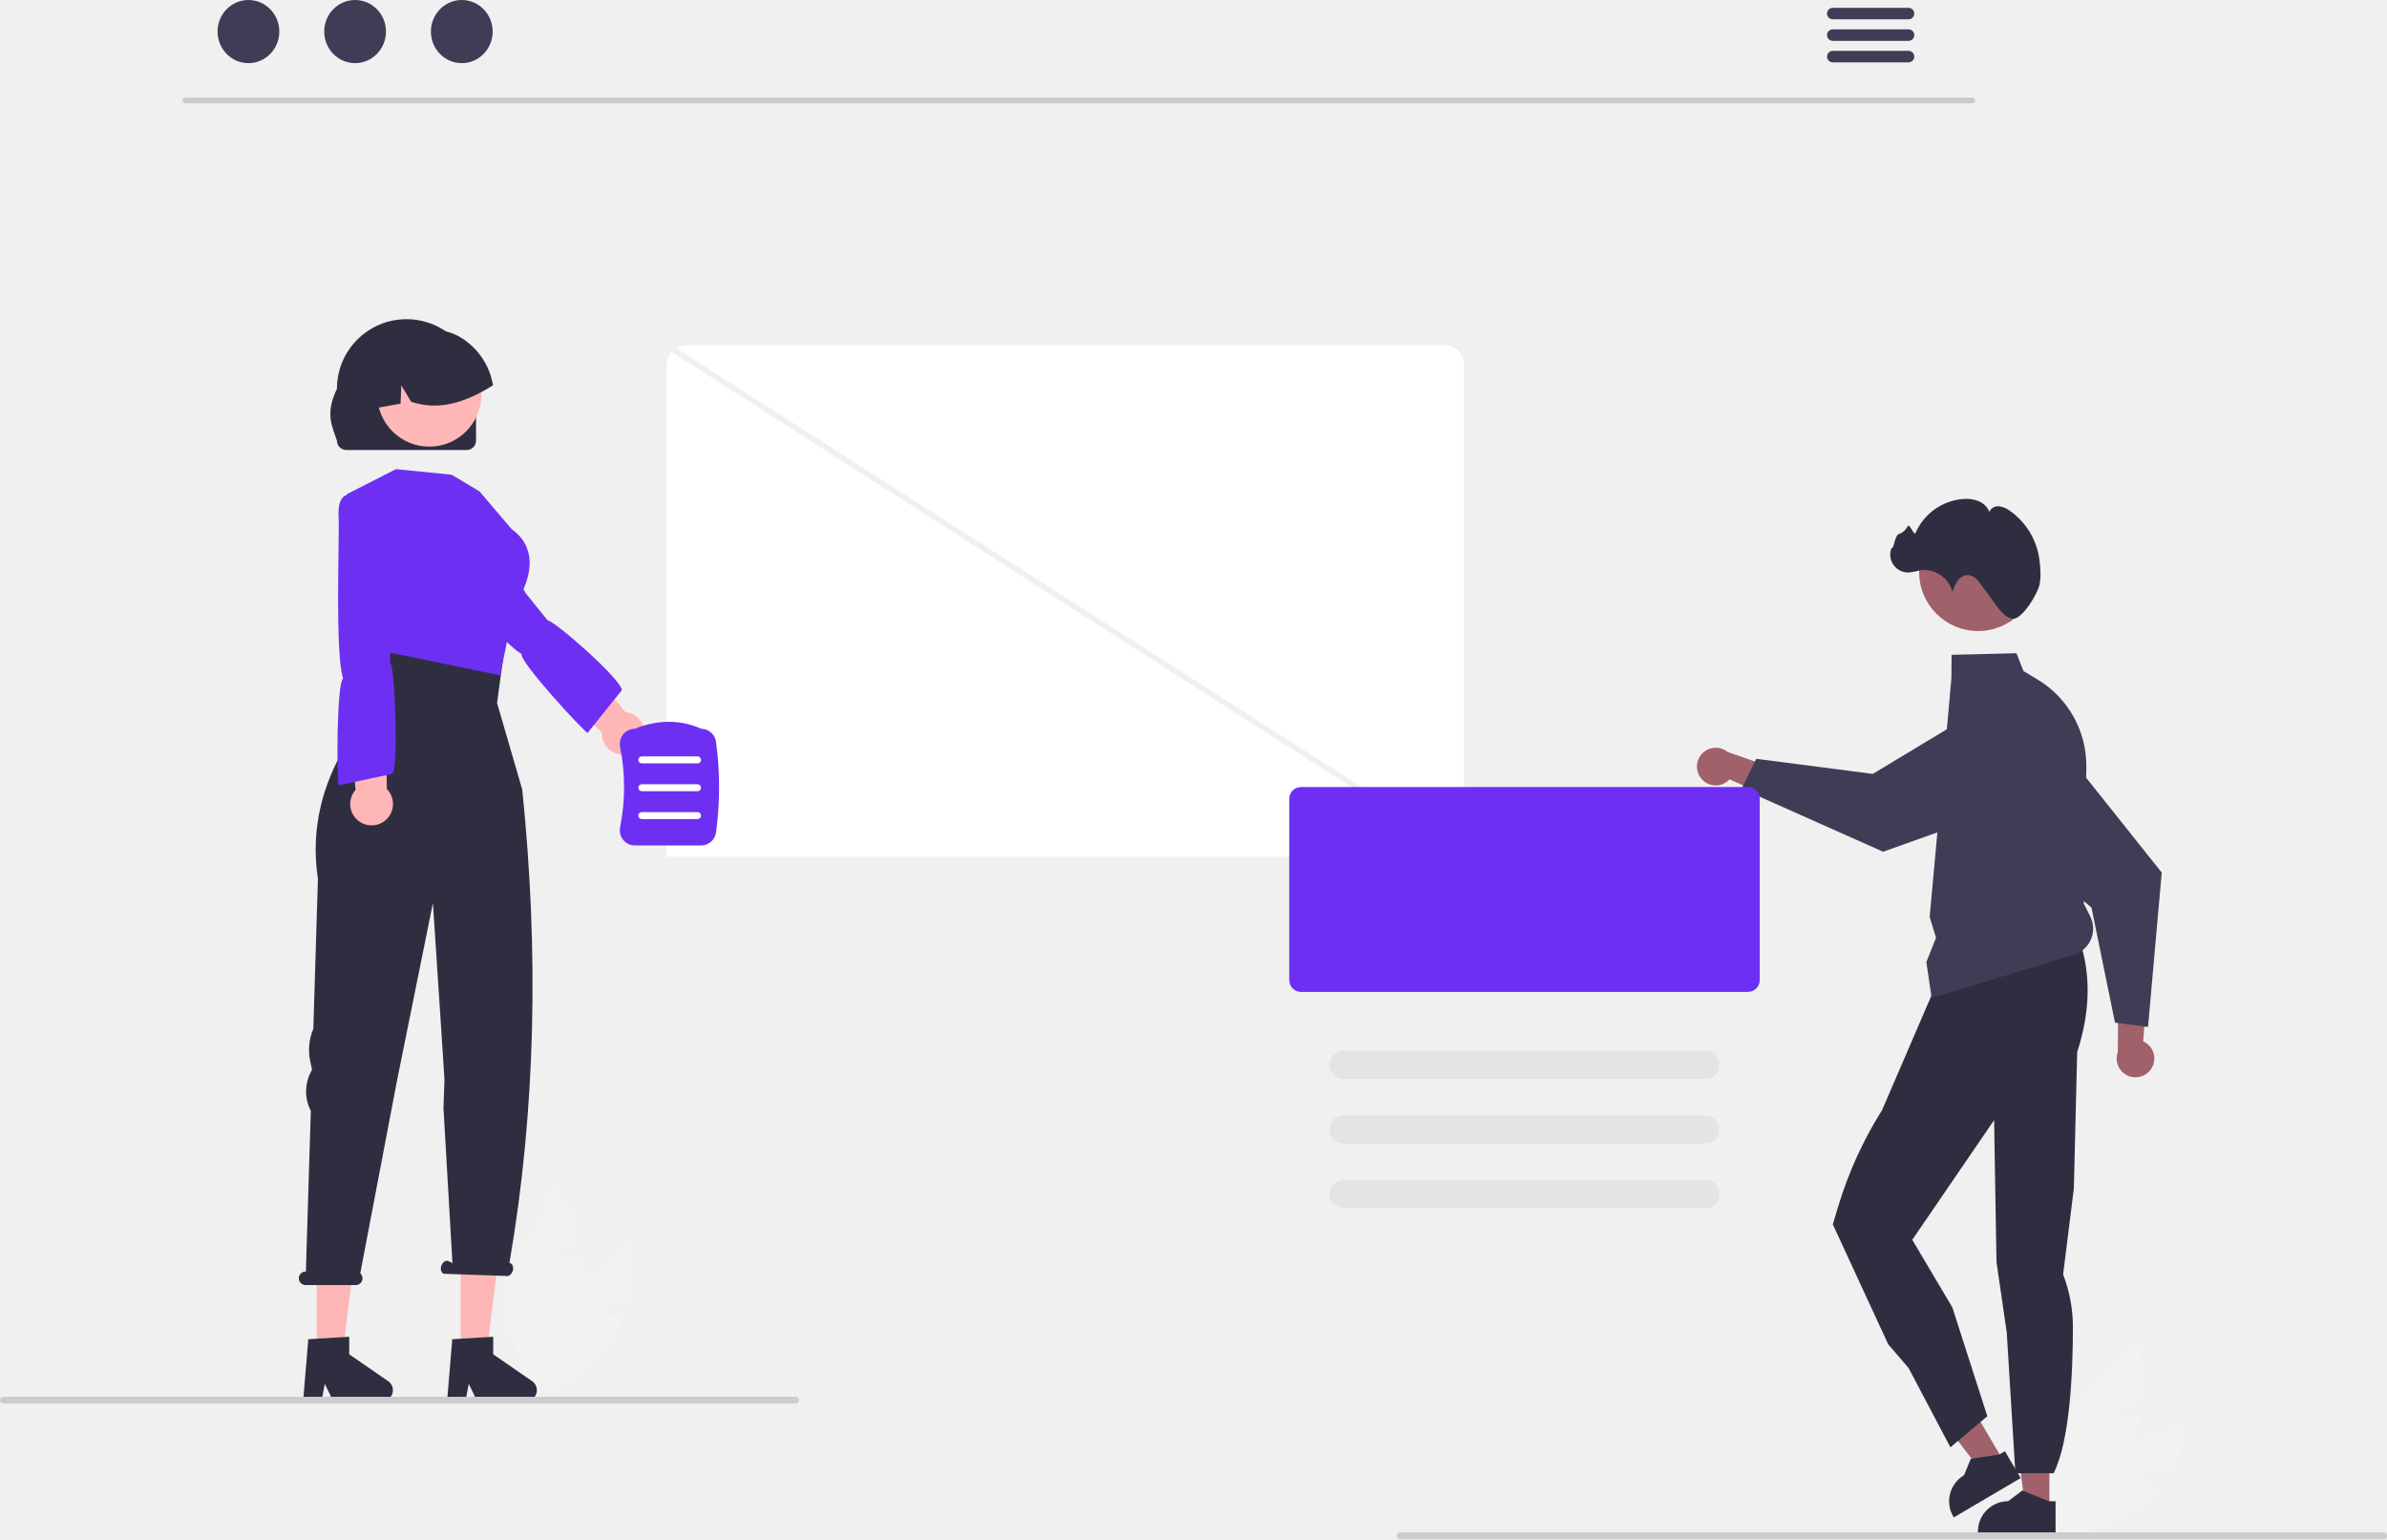
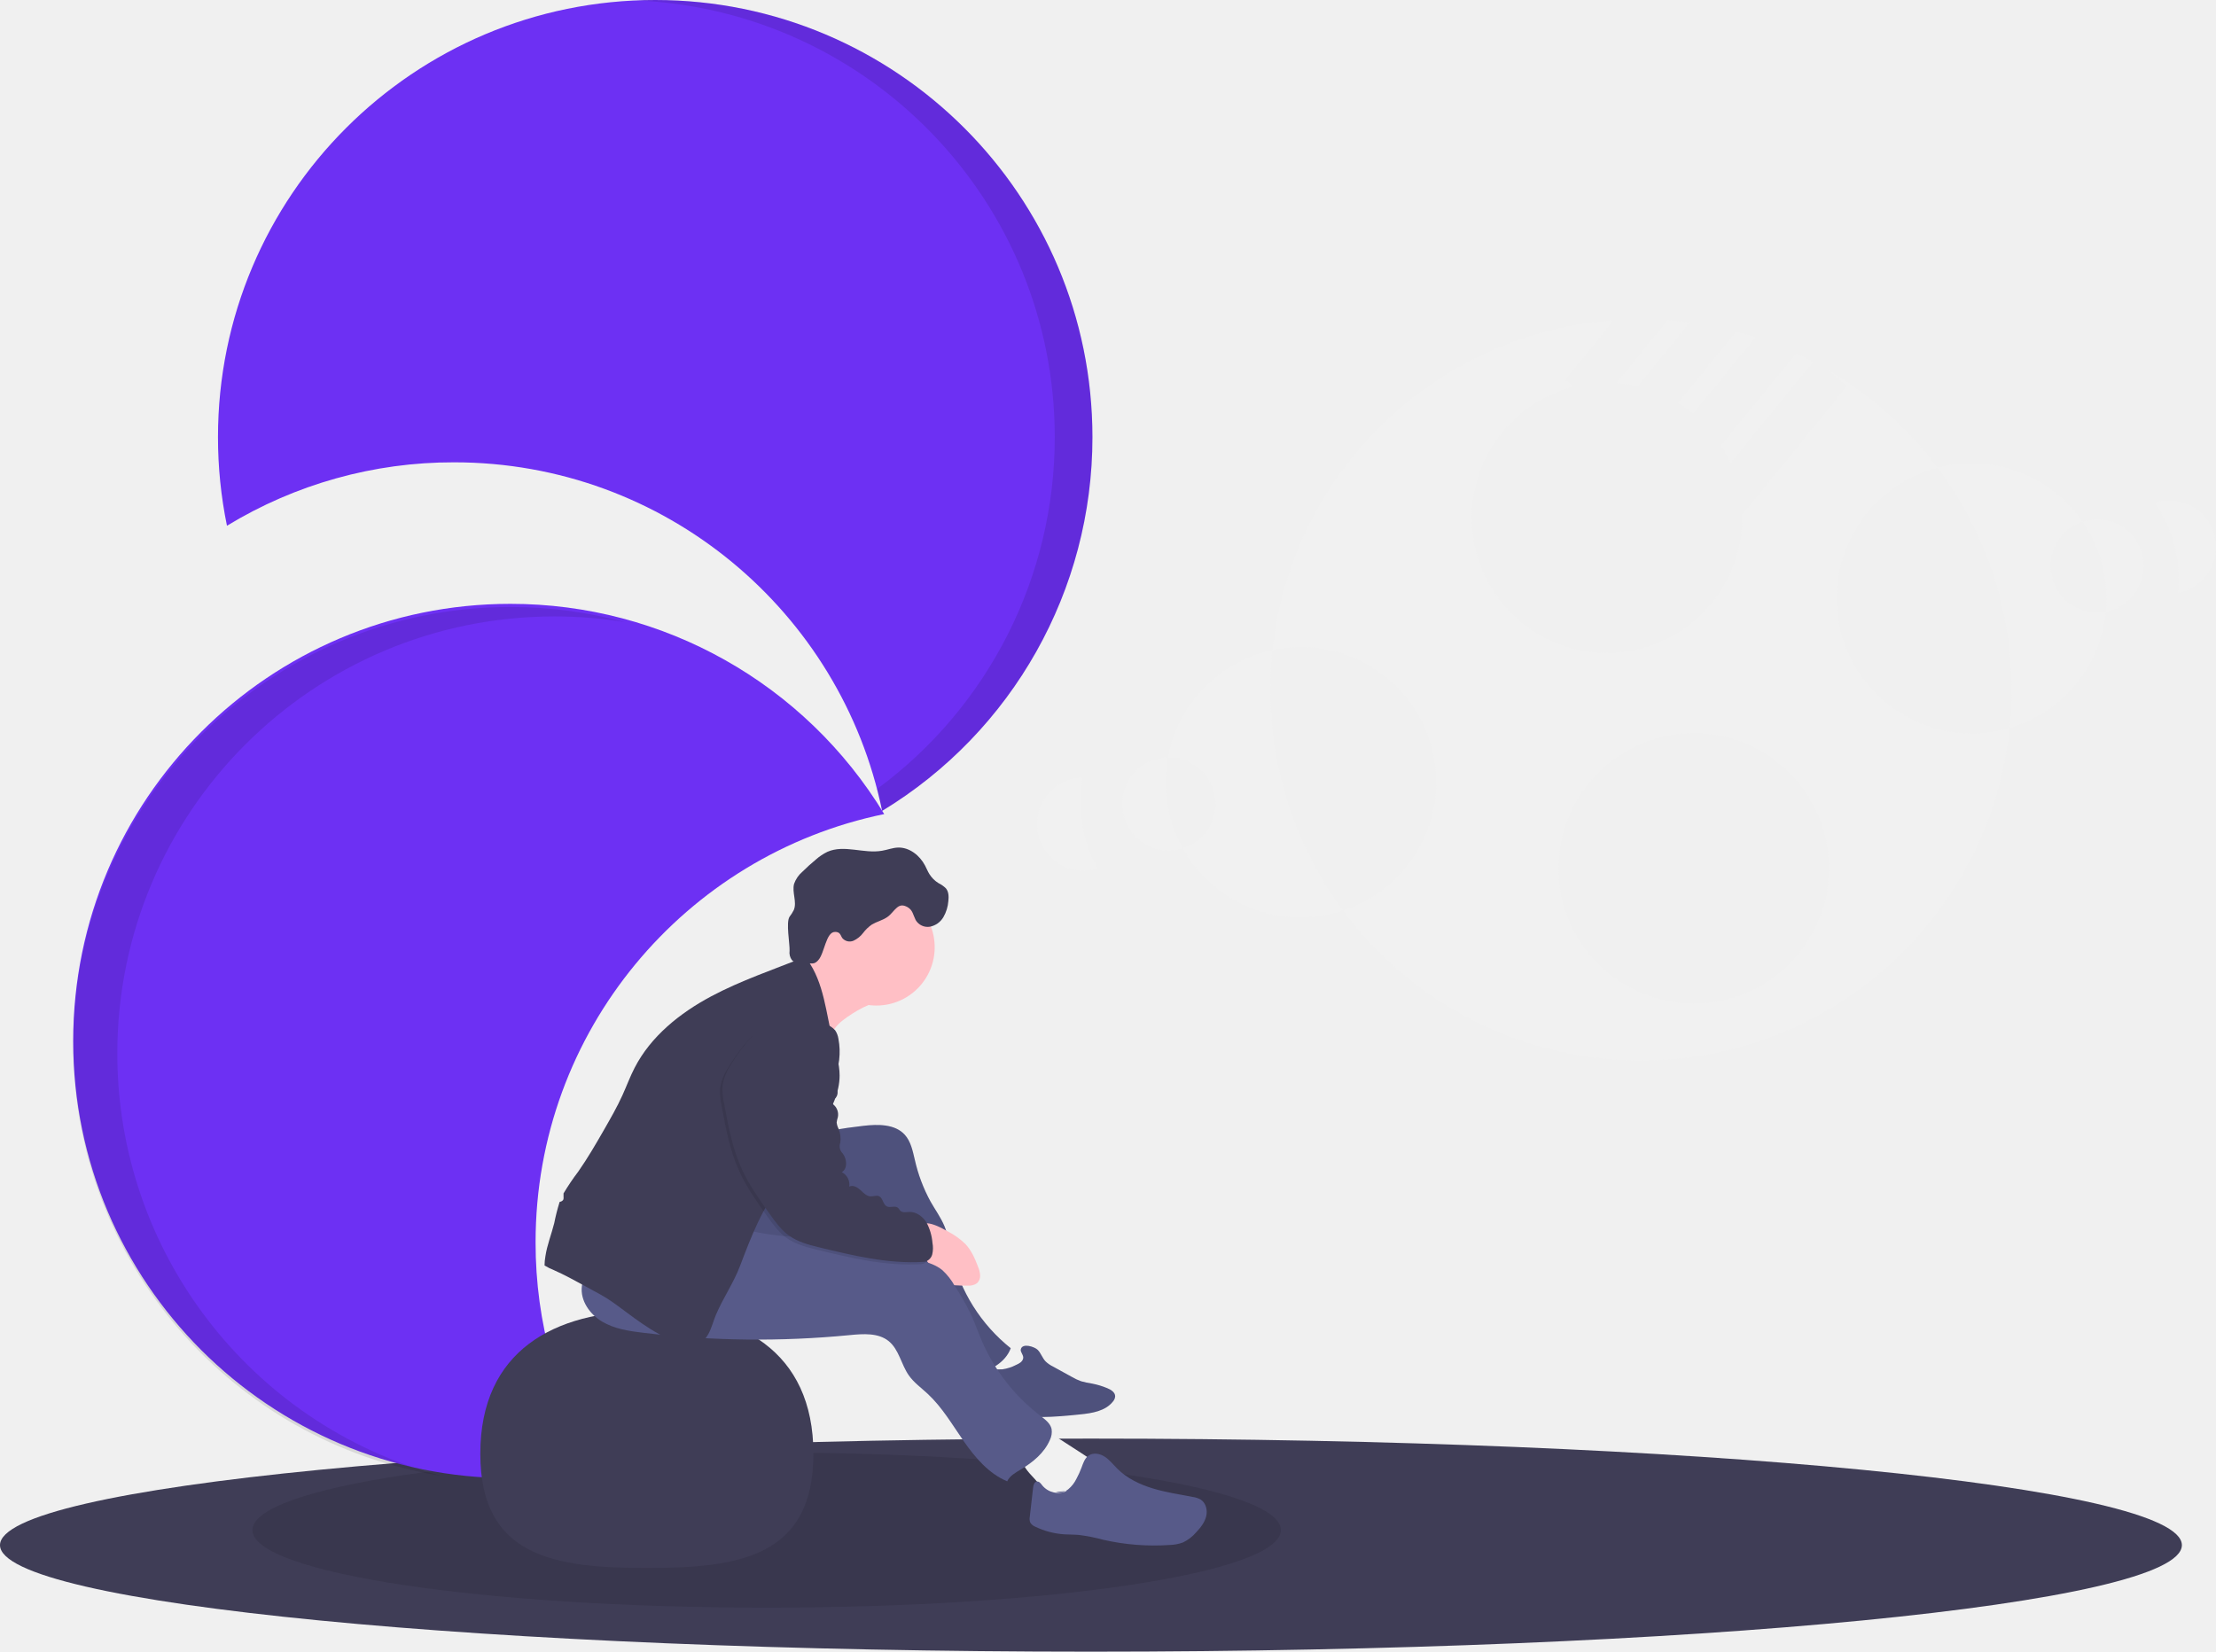
- <svg xmlns="http://www.w3.org/2000/svg" data-name="Layer 1" width="844.521" height="544.595" viewBox="0 0 844.521 544.595">
-   <path d="M931.141,699.039l13.887.366a44.822,44.822,0,0,0,6.757-20.48c-8.899,9.436-24.595,7.065-36.088,13.075a26.961,26.961,0,0,0-13.825,18.84l-5.726,8.018a45.177,45.177,0,0,0,37.191-6.91,43.639,43.639,0,0,0,8-7.473C936.185,702.091,931.141,699.039,931.141,699.039Z" transform="translate(-177.7395 -177.7025)" fill="#f2f2f2" />
-   <path d="M923.491,677.894l12.592-5.866a44.822,44.822,0,0,0-3.086-21.344c-3.757,12.414-18.863,17.292-26.469,27.797a26.961,26.961,0,0,0-3.972,23.029l-1.549,9.73A45.177,45.177,0,0,0,931.213,688.469a43.638,43.638,0,0,0,3.828-10.257C929.368,678.377,923.491,677.894,923.491,677.894Z" transform="translate(-177.7395 -177.7025)" fill="#f2f2f2" />
-   <polygon points="725.084 533.946 716.566 533.946 712.514 501.092 725.085 501.092 725.084 533.946" fill="#a0616a" />
-   <path d="M902.596,708.865l-9.088-3.692-.268-.11-5.019,3.802a10.685,10.685,0,0,0-10.676,10.223c-.014.151-.014.309-.014.467v.351h27.465v-11.041Z" transform="translate(-177.7395 -177.7025)" fill="#2f2e41" />
-   <polygon points="708.863 516.955 701.522 521.275 681.367 495.014 692.202 488.639 708.863 516.955" fill="#a0616a" />
-   <path d="M891.672,698.986l-.997-1.698-3.609-6.132-1.877,1.107-.192.11-9.707,1.43-.289.041-2.392,5.823A10.69,10.69,0,0,0,868.814,714.303l.179.296,23.67-13.928Z" transform="translate(-177.7395 -177.7025)" fill="#2f2e41" />
-   <path d="M913.611,510.797c3.994,12.044,3.571,25.118-.96,39.15l-1.183,48.236L907.67,628.61a52.099,52.099,0,0,1,3.467,18.681c-.016,16.741-1.142,40.525-6.849,51.698H890.782l-3.049-49.755-3.638-25.016-.449-26.807-.391-23.38-14.685,21.474-14.27,20.867,14.184,23.925,12.374,38.498-13.062,11-14.818-28.092-7.181-8.344-19.604-42.438,1.762-5.909a139.784,139.784,0,0,1,15.663-34.532l0,0,19.499-45.257Z" transform="translate(-177.7395 -177.7025)" fill="#2f2e41" />
-   <path d="M688.662,519.797H420.652a8.076,8.076,0,0,1-8.066-8.066V306.863a8.075,8.075,0,0,1,8.066-8.066H688.662a8.075,8.075,0,0,1,8.066,8.066V511.73A8.076,8.076,0,0,1,688.662,519.797Z" transform="translate(-177.7395 -177.7025)" fill="#fff" />
-   <path d="M688.662,520.797H420.653a9.077,9.077,0,0,1-9.066-9.066V306.863a9.077,9.077,0,0,1,9.066-9.066H688.662a9.077,9.077,0,0,1,9.066,9.066V511.73A9.077,9.077,0,0,1,688.662,520.797Zm-268.01-221a7.074,7.074,0,0,0-7.066,7.066V511.73a7.074,7.074,0,0,0,7.066,7.066H688.662a7.074,7.074,0,0,0,7.066-7.066V306.863a7.074,7.074,0,0,0-7.066-7.066Z" transform="translate(-177.7395 -177.7025)" fill="#f0f0f0" />
-   <path d="M413.205,480.797V511.73a7.458,7.458,0,0,0,7.447,7.447H688.663a7.458,7.458,0,0,0,7.447-7.447V480.797Z" transform="translate(-177.7395 -177.7025)" fill="#f0f0f0" />
-   <rect x="554.651" y="224.09" width="2" height="333.56" transform="translate(-250.8754 470.373) rotate(-57.37135)" fill="#f0f0f0" />
-   <path d="M875.601,214.255H243.278a1.016,1.016,0,0,1,0-2.031H875.601a1.016,1.016,0,0,1,0,2.031Z" transform="translate(-177.7395 -177.7025)" fill="#cacaca" />
-   <ellipse cx="87.893" cy="11.169" rx="10.925" ry="11.169" fill="#3f3d56" />
-   <ellipse cx="125.636" cy="11.169" rx="10.925" ry="11.169" fill="#3f3d56" />
-   <ellipse cx="163.378" cy="11.169" rx="10.925" ry="11.169" fill="#3f3d56" />
-   <path d="M852.984,180.471h-26.81a2.03,2.03,0,0,0,0,4.06h26.81a2.03,2.03,0,0,0,0-4.06Z" transform="translate(-177.7395 -177.7025)" fill="#3f3d56" />
-   <path d="M852.984,188.091h-26.81a2.03,2.03,0,0,0,0,4.06h26.81a2.03,2.03,0,0,0,0-4.06Z" transform="translate(-177.7395 -177.7025)" fill="#3f3d56" />
-   <path d="M852.984,195.701h-26.81a2.03,2.03,0,0,0,0,4.06h26.81a2.03,2.03,0,0,0,0-4.06Z" transform="translate(-177.7395 -177.7025)" fill="#3f3d56" />
-   <path d="M779.503,452.989a6.618,6.618,0,0,0,10.136.478l21.566,9.379-2.101-12.039-20.157-7.061a6.653,6.653,0,0,0-9.444,9.243Z" transform="translate(-177.7395 -177.7025)" fill="#a0616a" />
-   <path d="M799.125,446.188l41.197,5.339,42.485-25.593a18.784,18.784,0,0,1,26.807,8.35h0a18.804,18.804,0,0,1-8.433,24.393l-57.089,20.344-.107.038L793.894,456.748Z" transform="translate(-177.7395 -177.7025)" fill="#3f3d56" />
-   <path d="M859.287,518.079l3.424-8.561-2.265-7.36,6.71-73.361h0l.991-11.118.067-8.288,22.946-.56L893.65,415.15l4.924,2.944a35.646,35.646,0,0,1,17.307,31.181l-.889,48.121,2.29,4.58a9.638,9.638,0,0,1-5.68,13.49l-50.444,15.331Z" transform="translate(-177.7395 -177.7025)" fill="#3f3d56" />
-   <circle cx="699.848" cy="202.421" r="20.849" fill="#a0616a" />
-   <path d="M899.297,384.669c.622-2.62.336-6.306-.015-8.944a25.035,25.035,0,0,0-10.596-17.384,7.633,7.633,0,0,0-3.802-1.511,3.282,3.282,0,0,0-3.3,1.996,6.842,6.842,0,0,0-3.86-3.828,12.058,12.058,0,0,0-5.494-.74,20.08,20.08,0,0,0-16.752,11.975c-.557,1.323-2.112-3.564-2.818-2.314a5.557,5.557,0,0,1-3.151,2.769c-1.383.386-1.944,6.082-2.488,4.754a6.332,6.332,0,0,0,6.053,8.829,34.87,34.87,0,0,0,4.143-.793,10.329,10.329,0,0,1,11.309,7.731,13.685,13.685,0,0,1,1.8-4.006,4.632,4.632,0,0,1,3.716-2.042,5.204,5.204,0,0,1,3.576,2.056c.918,1.078,1.607,2.335,2.532,3.407,2.713,3.145,6.383,10.48,10.249,9.945C893.45,396.147,898.448,388.246,899.297,384.669Z" transform="translate(-177.7395 -177.7025)" fill="#2f2e41" />
-   <path d="M938.826,555.894a6.618,6.618,0,0,0-2.837-9.743l1.874-23.442-10.706,5.893-.139,21.357a6.654,6.654,0,0,0,11.807,5.934Z" transform="translate(-177.7395 -177.7025)" fill="#a0616a" />
-   <path d="M926.026,539.541l-8.317-40.701-37.993-31.882a18.784,18.784,0,0,1-.799-28.066h0a18.804,18.804,0,0,1,25.809.062l37.767,47.4.071.089-4.852,54.619Z" transform="translate(-177.7395 -177.7025)" fill="#3f3d56" />
-   <path d="M1021.07,722.298h-347.988a1.191,1.191,0,1,1,0-2.381h347.988a1.191,1.191,0,1,1,0,2.381Z" transform="translate(-177.7395 -177.7025)" fill="#ccc" />
-   <path d="M796.177,528.654H638.038a4.161,4.161,0,0,1-4.157-4.157V460.332a4.161,4.161,0,0,1,4.157-4.157H796.177a4.161,4.161,0,0,1,4.157,4.157v64.166A4.161,4.161,0,0,1,796.177,528.654Z" transform="translate(-177.7395 -177.7025)" fill="#6d30f3" />
-   <path d="M781.12,559.435h-128.024a4.988,4.988,0,1,1,0-9.976h128.024C787.552,549.37,787.616,559.526,781.12,559.435Z" transform="translate(-177.7395 -177.7025)" fill="#e4e4e4" />
-   <path d="M781.12,582.297h-128.024a4.988,4.988,0,0,1,0-9.976h128.024C787.552,572.231,787.616,582.387,781.12,582.297Z" transform="translate(-177.7395 -177.7025)" fill="#e4e4e4" />
-   <path d="M781.12,605.158h-128.024a4.988,4.988,0,1,1,0-9.976h128.024C787.552,595.092,787.616,605.249,781.12,605.158Z" transform="translate(-177.7395 -177.7025)" fill="#e4e4e4" />
-   <path d="M386.638,642.093l13.242-4.2a44.822,44.822,0,0,0-.319-21.564c-5.32,11.829-20.927,14.727-29.82,24.168a26.961,26.961,0,0,0-6.897,22.328l-2.786,9.451a45.177,45.177,0,0,0,32.88-18.703,43.639,43.639,0,0,0,5.113-9.68C392.404,643.327,386.638,642.093,386.638,642.093Z" transform="translate(-177.7395 -177.7025)" fill="#f2f2f2" />
-   <path d="M372.489,624.618l9.979-9.665a44.822,44.822,0,0,0-9.902-19.158c.514,12.96-12.163,22.514-15.912,34.93a26.961,26.961,0,0,0,3.785,23.06l1.721,9.701a45.177,45.177,0,0,0,21.087-31.404,43.639,43.639,0,0,0,.259-10.945C378.199,623.15,372.489,624.618,372.489,624.618Z" transform="translate(-177.7395 -177.7025)" fill="#f2f2f2" />
-   <path d="M399.166,444.669a7.523,7.523,0,0,1-8.515-7.782l-48.096-48.801,13.427-9.347L399.036,429.648a7.564,7.564,0,0,1,.13,15.021Z" transform="translate(-177.7395 -177.7025)" fill="#ffb6b6" />
-   <path d="M327.758,366.978s-3.409,2.043,2.265,8.265c4.542,4.981,24.363,28.928,32.274,33.928-.863,2.491,21.022,26.342,23.323,27.863l12.164-15.18c-.695-4.352-24.629-25.13-26.278-24.601l-7.632-9.486-17.292-29.004-16.387,6.694Z" transform="translate(-177.7395 -177.7025)" fill="#6d30f3" />
-   <polygon points="112.035 480.052 121.102 480.052 125.417 445.078 112.034 445.078 112.035 480.052" fill="#ffb6b6" />
-   <path d="M286.815,651.544l14.486-.865v6.207l13.773,9.512a3.877,3.877,0,0,1-2.203,7.067l-17.246,0-2.973-6.139-1.161,6.139h-6.503Z" transform="translate(-177.7395 -177.7025)" fill="#2f2e41" />
-   <polygon points="162.968 480.052 172.035 480.052 176.35 445.078 162.968 445.078 162.968 480.052" fill="#ffb6b6" />
-   <path d="M337.748,651.544l14.486-.865v6.207l13.773,9.512a3.877,3.877,0,0,1-2.203,7.067l-17.246,0-2.973-6.139-1.161,6.139h-6.503Z" transform="translate(-177.7395 -177.7025)" fill="#2f2e41" />
-   <path d="M285.862,627.594h.099l1.744-56.867a14.87,14.87,0,0,1,.195-14.052l.25-.452-.647-3.001a19.114,19.114,0,0,1,1.092-11.503l1.627-53.046c-5.812-37.667,21.886-62.232,21.886-62.232l-5.062-21.293,50.112-4.929-3.557,26.222,8.908,30.606c5.889,57.374,4.82,113.283-4.525,167.45l.255.129c.917.317,1.311,1.587.879,2.838s-1.525,2.008-2.443,1.692l-21.913-.762c-.917-.317-1.311-1.587-.879-2.838.432-1.251,1.525-2.008,2.443-1.692l1.49.754-3.178-54.875.353-10.023-.726-11.371-3.359-51.147-12.714,62.897-12.986,68.129a2.389,2.389,0,0,1-1.611,4.16h-17.732a2.396,2.396,0,0,1,0-4.793Z" transform="translate(-177.7395 -177.7025)" fill="#2f2e41" />
-   <path d="M347.397,351.582l-9.855-5.913-19.71-1.971-17.421,8.871.175,27.1,11.052,28.107,43.055,8.874,5.023-24.701s12.811-17.207-.985-27.062Z" transform="translate(-177.7395 -177.7025)" fill="#6d30f3" />
-   <path d="M305.212,468.589a7.523,7.523,0,0,1-1.668-11.414l-6.355-68.223,16.311,1.26,1.118,66.665a7.564,7.564,0,0,1-9.406,11.713Z" transform="translate(-177.7395 -177.7025)" fill="#ffb6b6" />
-   <path d="M301.016,352.841s-3.932-.575-3.477,7.832c.365,6.731-1.368,48.219,1.593,57.097-2.245,1.383-2.364,35.15-1.545,37.784l19.025-4.055c2.216-3.809.757-38.721-.854-39.355l.095-12.175,4.205-40.131-16.191-6.633Z" transform="translate(-177.7395 -177.7025)" fill="#6d30f3" />
-   <path d="M398.248,474.901a5.411,5.411,0,0,1-1.117-4.511,72.012,72.012,0,0,0,0-28.373,5.411,5.411,0,0,1,1.117-4.511,5.289,5.289,0,0,1,4.025-1.941c8.288-3.303,16.225-3.303,23.595 0a5.352,5.352,0,0,1,5.205,4.599,119.103,119.103,0,0,1,0,32.077,5.351,5.351,0,0,1-5.294,4.6H402.353A5.288,5.288,0,0,1,398.248,474.901Z" transform="translate(-177.7395 -177.7025)" fill="#6d30f3" />
-   <path d="M404.807,447.795h19.716a1.232,1.232,0,0,0,0-2.465h-19.716a1.232,1.232,0,0,0,0,2.465Z" transform="translate(-177.7395 -177.7025)" fill="#fff" />
-   <path d="M404.807,457.653h19.716a1.232,1.232,0,0,0,0-2.465h-19.716a1.232,1.232,0,0,0,0,2.465Z" transform="translate(-177.7395 -177.7025)" fill="#fff" />
-   <path d="M404.807,467.511h19.716a1.232,1.232,0,0,0,0-2.465h-19.716a1.232,1.232,0,0,0,0,2.465Z" transform="translate(-177.7395 -177.7025)" fill="#fff" />
-   <path d="M460.41,673.108a1.186,1.186,0,0,1-1.19,1.19h-280.29a1.19,1.19,0,1,1,0-2.38h280.29A1.187,1.187,0,0,1,460.41,673.108Z" transform="translate(-177.7395 -177.7025)" fill="#ccc" />
-   <path id="a0ad7a78-ce9c-4e5a-964d-79d0781968c2-2342" data-name="a1ca5f83-7fa1-45b1-9d3b-bf096f25c0e5" d="M346.16,333.624V315.262a24.604,24.604,0,1,0-49.208-.032v.032c-4.336,9.036-1.624,13.333,0,18.361a3.309,3.309,0,0,0,3.304,3.304h42.599A3.309,3.309,0,0,0,346.16,333.624Z" transform="translate(-177.7395 -177.7025)" fill="#2f2e41" />
-   <circle cx="151.883" cy="139.615" r="18.417" fill="#ffb7b7" />
-   <path d="M310.349,322.145c.167-.026.334-.062.501-.088,2.873-.509,5.745-1.01,8.609-1.529l.264-6.492,3.47,5.816c7.915,2.627,15.321,1.142,22.288-2.135a62.923,62.923,0,0,0,6.677-3.681,24.407,24.407,0,0,0-11.992-17.272c-.264-.149-.518-.281-.782-.413a.009.009,0,0,1-.009-.009c-.448-.211-.905-.413-1.362-.597a20.287,20.287,0,0,0-21.295,4.129C311.095,305.243,308.565,314.107,310.349,322.145Z" transform="translate(-177.7395 -177.7025)" fill="#2f2e41" />
+ <svg xmlns="http://www.w3.org/2000/svg" data-name="Layer 1" width="956.73" height="713.19" viewBox="0 0 956.73 713.19">
+   <ellipse cx="471" cy="667.19" rx="471" ry="46" fill="#3f3d56" />
+   <ellipse cx="331" cy="660.69" rx="222" ry="33.5" opacity="0.1" />
+   <path d="M342,354.14c-104.26,0-188.77,84.52-188.77,188.77S237.78,731.68,342,731.68a189.68,189.68,0,0,0,38.24-3.88,188,188,0,0,1-27.38-98c0-91.14,64.6-167.2,150.52-184.88A188.66,188.66,0,0,0,342,354.14Z" transform="translate(-121.63 -93.4)" fill="#6d30f3" />
+   <path d="M172.28,548.34c0-104.25,84.52-188.76,188.77-188.76a190.4,190.4,0,0,1,30.3,2.43A189.11,189.11,0,0,0,342,355.5c-104.26,0-188.77,84.52-188.77,188.77,0,94,68.69,171.91,158.61,186.35A188.83,188.83,0,0,1,172.28,548.34Z" transform="translate(-121.63 -93.4)" opacity="0.1" />
+   <path d="M502.48,443.55a188.66,188.66,0,0,0,90.79-161.38c0-104.25-84.51-188.77-188.77-188.77S215.74,177.92,215.74,282.17a189.77,189.77,0,0,0,3.88,38.25,187.85,187.85,0,0,1,98-27.39C408.74,293,484.8,357.64,502.48,443.55Z" transform="translate(-121.63 -93.4)" fill="#6d30f3" />
+   <path d="M577,282.17a188.49,188.49,0,0,1-76.71,151.91c.81,3.13,1.56,6.28,2.22,9.47a188.66,188.66,0,0,0,90.79-161.38c0-104.25-84.51-188.77-188.77-188.77-2.73,0-5.44.07-8.14.19C496.83,97.86,577,180.65,577,282.17Z" transform="translate(-121.63 -93.4)" opacity="0.1" />
+   <path d="M494.24,528.44a56.34,56.34,0,0,0-8.78,5.56,18.88,18.88,0,0,0-6.11,8.27c-1.71-3.55-2.64-7.41-3.78-11.18A186,186,0,0,0,467.85,511,26.77,26.77,0,0,0,480,501.67c6,5.95,12.11,12.15,15.08,20,.51,1.36,2,2.81,2.35,4C497.9,527.44,495.54,527.72,494.24,528.44Z" transform="translate(-121.63 -93.4)" fill="#ffbfc5" />
+   <path d="M329,721.12c0,44.62,32.19,49.35,71.91,49.35s71.9-4.73,71.9-49.35-32.19-61.57-71.9-61.57S329,676.51,329,721.12Z" transform="translate(-121.63 -93.4)" fill="#3f3d56" />
+   <path d="M550.43,673.37a55.07,55.07,0,0,1,17.94,9.6,1.85,1.85,0,0,1,.81,1.1c.14,1-1.24,1.45-2.24,1.74-3,.85-4.83,3.62-7,5.78s-5.65,3.87-8.18,2.14a8,8,0,0,1-1.72-1.81L539.36,678a64.67,64.67,0,0,1,11.37-5" transform="translate(-121.63 -93.4)" fill="#f1f1f1" />
+   <path d="M569.64,676.27c1.42,1.44,2,3.52,3.42,5a12.23,12.23,0,0,0,3.16,2.19l8.18,4.5a22.62,22.62,0,0,0,4,1.87,35.5,35.5,0,0,0,4.69,1,33.78,33.78,0,0,1,6.62,2c1.6.66,3.39,1.79,3.38,3.52a3.82,3.82,0,0,1-1,2.28c-3.22,4.06-8.93,5-14.09,5.51-11.16,1.18-22.58,2.06-33.49-.57a14.29,14.29,0,0,1-5.89-2.55c-3.29-2.73-4-7.7-2.72-11.79a6.38,6.38,0,0,1,2.6-3.87c1.73-1,3.88-.53,5.87-.68a18.52,18.52,0,0,0,6-1.93c1.25-.56,2.68-1.29,3-2.77s-1.37-2.76-1-4C563.07,673.19,568.34,674.94,569.64,676.27Z" transform="translate(-121.63 -93.4)" fill="#575a89" />
+   <path d="M569.64,676.27c1.42,1.44,2,3.52,3.42,5a12.23,12.23,0,0,0,3.16,2.19l8.18,4.5a22.62,22.62,0,0,0,4,1.87,35.5,35.5,0,0,0,4.69,1,33.78,33.78,0,0,1,6.62,2c1.6.66,3.39,1.79,3.38,3.52a3.82,3.82,0,0,1-1,2.28c-3.22,4.06-8.93,5-14.09,5.51-11.16,1.18-22.58,2.06-33.49-.57a14.29,14.29,0,0,1-5.89-2.55c-3.29-2.73-4-7.7-2.72-11.79a6.38,6.38,0,0,1,2.6-3.87c1.73-1,3.88-.53,5.87-.68a18.52,18.52,0,0,0,6-1.93c1.25-.56,2.68-1.29,3-2.77s-1.37-2.76-1-4C563.07,673.19,568.34,674.94,569.64,676.27Z" transform="translate(-121.63 -93.4)" opacity="0.1" />
+   <path d="M588.61,720.93l3.44,2.27a6.15,6.15,0,0,1,2.49,2.46c.75,1.75-.26,3.73-1.38,5.27a30.28,30.28,0,0,1-13.24,10.26,19.73,19.73,0,0,1-5.75,1.43,2.4,2.4,0,0,1-1.33-.16c-1.05-.56-.9-2.05-.91-3.24,0-3.43-2.63-6.22-5-8.75s-4.71-5.63-4.17-9a11.2,11.2,0,0,1,3-5.28,21.59,21.59,0,0,1,4.5-4.25c2.43-1.59,3.28-.73,5.56.72Q582.25,716.75,588.61,720.93Z" transform="translate(-121.63 -93.4)" fill="#f1f1f1" />
+   <path d="M577.45,737.67a6.13,6.13,0,0,0,5.41-1.22,13.55,13.55,0,0,0,3.51-4.52,36.74,36.74,0,0,0,2.18-4.78c.72-1.93,1.38-4.06,3.08-5.23,2-1.42,4.94-.86,7,.51s3.62,3.4,5.39,5.16c4.17,4.16,9.66,6.79,15.3,8.51s11.49,2.58,17.28,3.69a9.8,9.8,0,0,1,3.32,1.07c2.34,1.43,3.13,4.62,2.47,7.28S640,753,638.11,755a17.24,17.24,0,0,1-5.73,4.43,18.29,18.29,0,0,1-5.79,1.1,98.89,98.89,0,0,1-28.6-2.24,76.51,76.51,0,0,0-10.48-2.09c-2.15-.19-4.33-.13-6.48-.28a34.12,34.12,0,0,1-12.38-3.26,4.37,4.37,0,0,1-2.25-1.88,4.62,4.62,0,0,1-.17-2.48l1.43-12.54c.13-1.09.49-2.45,1.58-2.62s1.78.9,2.43,1.72a8.87,8.87,0,0,0,10.61,2.32" transform="translate(-121.63 -93.4)" fill="#575a89" />
+   <path d="M494.41,579.53c6.29-.71,13.59-.83,17.85,3.86,2.61,2.88,3.4,6.91,4.3,10.68a69.35,69.35,0,0,0,6.82,18.16c2,3.54,4.43,6.85,6,10.61s2.16,8,3.08,12.09A72.94,72.94,0,0,0,558,675.57c-2.27,6.17-8.84,9.7-15.23,11.28A8.39,8.39,0,0,1,538,687a8.52,8.52,0,0,1-3.09-2.28,106,106,0,0,1-8.33-10.21c-9.21-12.3-18.55-24.85-23.57-39.36-1.76-5.1-3.52-11-8.47-13.17-2.82-1.22-6.05-.84-9.08-.32a123.09,123.09,0,0,0-19.92,5.11c-6.92,2.41-14.84,5.37-21.17,1.69-3.79-2.21-6-6.44-6.87-10.74s-.43-8.74,0-13.1a13.49,13.49,0,0,1,1.38-5.66,12.27,12.27,0,0,1,3.31-3.35,68.15,68.15,0,0,1,18.64-10c6.39-2.26,13.27-3,19.94-4.13Q487.56,580.3,494.41,579.53Z" transform="translate(-121.63 -93.4)" fill="#575a89" />
+   <path d="M494.41,579.53c6.29-.71,13.59-.83,17.85,3.86,2.61,2.88,3.4,6.91,4.3,10.68a69.35,69.35,0,0,0,6.82,18.16c2,3.54,4.43,6.85,6,10.61s2.16,8,3.08,12.09A72.94,72.94,0,0,0,558,675.57c-2.27,6.17-8.84,9.7-15.23,11.28A8.39,8.39,0,0,1,538,687a8.52,8.52,0,0,1-3.09-2.28,106,106,0,0,1-8.33-10.21c-9.21-12.3-18.55-24.85-23.57-39.36-1.76-5.1-3.52-11-8.47-13.17-2.82-1.22-6.05-.84-9.08-.32a123.09,123.09,0,0,0-19.92,5.11c-6.92,2.41-14.84,5.37-21.17,1.69-3.79-2.21-6-6.44-6.87-10.74s-.43-8.74,0-13.1a13.49,13.49,0,0,1,1.38-5.66,12.27,12.27,0,0,1,3.31-3.35,68.15,68.15,0,0,1,18.64-10c6.39-2.26,13.27-3,19.94-4.13Q487.56,580.3,494.41,579.53Z" transform="translate(-121.63 -93.4)" opacity="0.1" />
+   <path d="M530.43,624.91a32.48,32.48,0,0,1,8,5.65c2.55,2.72,4.1,6.23,5.42,9.73a11.81,11.81,0,0,1,.94,3.76,4.27,4.27,0,0,1-1.39,3.48,6.23,6.23,0,0,1-3.93,1c-1.82,0-3.65,0-5.47-.14a9.14,9.14,0,0,1-3.24-.62,9,9,0,0,1-2.52-1.91,35.43,35.43,0,0,1-7.75-10.46c-1.32-2.91-3.5-9.63-1.42-12.66S528.17,623.62,530.43,624.91Z" transform="translate(-121.63 -93.4)" fill="#ffbfc5" />
+   <path d="M442.2,623.87c9.31,3,19.22,3.32,28.95,4.23a241.78,241.78,0,0,1,48.25,9.54c3.22,1,6.51,2.08,9.1,4.23a27.06,27.06,0,0,1,5.28,6.72,113.49,113.49,0,0,1,6.93,12.12c1.77,3.78,3.12,7.74,4.76,11.57a81.31,81.31,0,0,0,25.37,32.49c2,1.55,4.29,3.23,4.81,5.72a7.94,7.94,0,0,1-.75,4.7c-2.4,5.59-7.38,9.66-12.61,12.77-2.24,1.34-4.72,2.69-5.82,5.07-7.94-3.28-13.85-10.28-18.76-17.32s-9.28-14.63-15.58-20.47c-2.77-2.58-5.92-4.82-8.11-7.92-3.33-4.72-4.23-11.18-8.71-14.82s-11-3.17-16.79-2.6a412,412,0,0,1-89.15-1c-6.15-.73-12.47-1.67-17.8-4.84s-9.48-9.09-8.73-15.24c.71-5.76,5.5-10.32,10.85-12.57s11.25-2.66,17-3.31C415,631.36,428.66,628.76,442.2,623.87Z" transform="translate(-121.63 -93.4)" fill="#575a89" />
+   <path d="M357.11,635.82c.73-4.88,2.62-9.5,3.81-14.29a86.42,86.42,0,0,1,2.26-8.93c0-.09.07-.17.1-.25a2.06,2.06,0,0,0,1.52-.87,2.52,2.52,0,0,0,.13-1.34,9.72,9.72,0,0,1,0-1.43,102.25,102.25,0,0,1,6.38-9.45c4-5.71,7.52-11.78,11-17.84,2.86-5,5.72-9.94,8.08-15.16,1.78-3.91,3.27-8,5.23-11.78,7-13.6,19.52-23.63,33-30.83,12.94-6.91,26.93-11.56,40.53-17.06a9.22,9.22,0,0,1,.95,1.12c7.35,10.05,8.14,23.25,11.17,35.33,1.22,4.88,2.85,9.74,2.85,14.76,0,7.42-3.55,14.32-7.08,20.85-3.31,6.15-6.72,12.3-11.11,17.73-2.08,2.58-4.37,5-6.46,7.55-8.58,10.51-13.53,23.44-18.35,36.13-2.78,7.35-7.34,13.86-10.4,21.1-1.18,2.78-1.86,5.77-3.34,8.41s-4.05,4.94-7.07,5a10.6,10.6,0,0,1-2.61-.41c-10.93-2.81-20.08-10-29.16-16.74-1.63-1.2-3.26-2.38-5-3.46s-3.5-2.07-5.28-3l-4.06-2.23c-4.42-2.42-8.86-4.85-13.47-6.9a24.51,24.51,0,0,1-4-2A23.87,23.87,0,0,1,357.11,635.82Z" transform="translate(-121.63 -93.4)" fill="#3f3d56" />
+   <circle cx="378.36" cy="409.02" r="25.18" fill="#ffbfc5" />
+   <path d="M516.94,490.64a6,6,0,0,0,6.2,2.91,8.69,8.69,0,0,0,5.79-4.13,16.33,16.33,0,0,0,2.14-6.94c.21-1.91.18-4-1.05-5.49a12.06,12.06,0,0,0-3.19-2.24,12.14,12.14,0,0,1-4-4c-.7-1.17-1.21-2.44-1.84-3.64-2.29-4.35-6.75-7.89-11.66-7.73-2.36.08-4.61,1-6.94,1.38-7.81,1.37-16.29-2.76-23.54.46a22,22,0,0,0-4.92,3.28q-3.06,2.53-5.88,5.32a12.14,12.14,0,0,0-3.58,5.21c-1,3.7,1.35,7.83-.14,11.35a16.72,16.72,0,0,1-1.81,2.85c-1.64,2.41.14,11.82,0,14.73a5.45,5.45,0,0,0,1,4c1.19,1.33,3.18,1.44,5,1.46l3.27,0a4.15,4.15,0,0,0,1.45-.15,4.39,4.39,0,0,0,1.65-1.26c2.72-2.87,3.3-12.24,7.25-12.2a2.82,2.82,0,0,1,1.71.44c.71.52.92,1.49,1.43,2.21a4.18,4.18,0,0,0,4.85,1.14,10.94,10.94,0,0,0,4.13-3.34,16.27,16.27,0,0,1,3.86-3.69c2.11-1.23,4.49-1.76,6.54-3.15,1.71-1.16,2.68-2.84,4.22-4.12s2.84-1.1,4.48-.25C515.73,486.36,515.83,488.44,516.94,490.64Z" transform="translate(-121.63 -93.4)" fill="#3f3d56" />
+   <path d="M458.76,535a40.07,40.07,0,0,1,17.54,1.4,9.32,9.32,0,0,1,4.89,2.91,8.78,8.78,0,0,1,1.4,3.66,29.59,29.59,0,0,1-2.13,17.84,2.36,2.36,0,0,0-.29,1.9,3.36,3.36,0,0,0,1,1,3.48,3.48,0,0,1-.21,5.19c-.47.34-1.09.64-1.18,1.21s.49,1.12.95,1.56a5.59,5.59,0,0,1,1.56,5.14,11.27,11.27,0,0,0-.51,2.27,7.41,7.41,0,0,0,.83,2.71,11.86,11.86,0,0,1,.75,6,6.61,6.61,0,0,0-.07,2.93,6.82,6.82,0,0,0,1.12,1.76c1.81,2.44,2.2,6.52-.42,8a6.07,6.07,0,0,1,3.23,6.26c1.57-.83,3.47.24,4.78,1.44s2.64,2.68,4.41,2.77c1.24.06,2.55-.58,3.67-.07,1.72.77,1.66,3.56,3.35,4.39,1.48.74,3.55-.46,4.81.61.44.37.66.94,1.09,1.33.95.88,2.45.51,3.75.45,3.07-.12,5.9,2,7.49,4.58s2.16,5.73,2.57,8.77a11.61,11.61,0,0,1-.1,5.05,4.33,4.33,0,0,1-3.55,3.2c-15.45,1-30.7-2.71-45.75-6.37-4.42-1.08-8.91-2.34-12.6-5-3.35-2.43-5.81-5.85-8.21-9.21-4.43-6.21-8.89-12.46-12.06-19.39-4.08-8.91-5.9-18.67-7.68-28.32a26.34,26.34,0,0,1-.65-7.9,22.39,22.39,0,0,1,3.48-8.66,94.3,94.3,0,0,1,7-9.93C446.89,539.71,452.68,535.87,458.76,535Z" transform="translate(-121.63 -93.4)" opacity="0.1" />
+   <path d="M459.77,534a40,40,0,0,1,17.55,1.41,9.24,9.24,0,0,1,4.89,2.9,8.92,8.92,0,0,1,1.4,3.66,29.66,29.66,0,0,1-2.13,17.84,2.36,2.36,0,0,0-.29,1.9,3.36,3.36,0,0,0,1,1,3.48,3.48,0,0,1-.21,5.19c-.47.34-1.09.64-1.18,1.21s.49,1.12,1,1.56a5.59,5.59,0,0,1,1.56,5.14,11.27,11.27,0,0,0-.51,2.27,7.39,7.39,0,0,0,.82,2.71,11.77,11.77,0,0,1,.76,6,4.32,4.32,0,0,0,1.05,4.69c1.81,2.44,2.2,6.52-.42,8.06a6.05,6.05,0,0,1,3.23,6.25c1.57-.83,3.47.24,4.78,1.44s2.64,2.68,4.41,2.77c1.24.06,2.54-.58,3.67-.07,1.72.78,1.66,3.56,3.35,4.4,1.48.73,3.55-.47,4.81.6.44.37.66.94,1.09,1.33.95.88,2.45.51,3.75.45,3.07-.12,5.9,2,7.49,4.58a22.5,22.5,0,0,1,2.57,8.77,11.93,11.93,0,0,1-.1,5,4.33,4.33,0,0,1-3.55,3.2c-15.45,1-30.7-2.71-45.75-6.37-4.42-1.08-8.92-2.34-12.6-5-3.35-2.42-5.81-5.85-8.21-9.21-4.43-6.2-8.89-12.45-12.06-19.38-4.08-8.92-5.9-18.68-7.68-28.32a26.4,26.4,0,0,1-.65-7.91A22.39,22.39,0,0,1,437,553.4a91.74,91.74,0,0,1,7-9.92C447.91,538.69,453.7,534.86,459.77,534Z" transform="translate(-121.63 -93.4)" fill="#3f3d56" />
+   <path d="M1030.81,357.51a20.11,20.11,0,1,0-10.07-38.85A58.48,58.48,0,0,1,1030.81,357.51Z" transform="translate(-121.63 -93.4)" fill="#f1f1f1" />
+   <path d="M1062,349.38a20.11,20.11,0,1,0-10.07-38.85A58.48,58.48,0,0,1,1062,349.38Z" transform="translate(-121.63 -93.4)" fill="#f1f1f1" />
+   <path d="M1030.81,357.51a20.11,20.11,0,0,1-10.07-38.85,58.36,58.36,0,0,0-62.59-23.35,160.21,160.21,0,0,1,31.1,112.49,58.36,58.36,0,0,0,41.56-50.29Z" transform="translate(-121.63 -93.4)" fill="#f1f1f1" />
+   <path d="M671,374.13a58.39,58.39,0,0,0-45.16,46.29,20.11,20.11,0,0,1,6.46,39.29,58.31,58.31,0,0,0,69.22,26.89A160.25,160.25,0,0,1,671,374.13Z" transform="translate(-121.63 -93.4)" fill="#f1f1f1" />
+   <path d="M625.86,420.42a20.12,20.12,0,1,0,6.46,39.29A58.54,58.54,0,0,1,625.86,420.42Z" transform="translate(-121.63 -93.4)" fill="#f1f1f1" />
+   <path d="M589.07,429.12a20.12,20.12,0,1,0,6.46,39.29A58.61,58.61,0,0,1,589.07,429.12Z" transform="translate(-121.63 -93.4)" fill="#f1f1f1" />
+   <path d="M897.09,246l-32.41,39.71a56.76,56.76,0,0,1,4.09,7.64l35.68-43.71C902,248.31,899.57,247.09,897.09,246Z" transform="translate(-121.63 -93.4)" fill="#f1f1f1" />
+   <path d="M989.25,407.8a58.36,58.36,0,1,1-31.1-112.49,161.24,161.24,0,0,0-47.77-42.44l8.78,7.17-45.4,55.62A58.36,58.36,0,1,1,801,260.42l-3.65-3,21-25.71A160,160,0,0,0,671,374.13,58.35,58.35,0,0,1,701.54,486.6a160,160,0,0,0,287.71-78.8ZM816,513.59a58.37,58.37,0,1,1,82.12-8.32A58.37,58.37,0,0,1,816,513.59Z" transform="translate(-121.63 -93.4)" fill="#f1f1f1" />
+   <path d="M851.14,232.67q-4.75-.63-9.54-1l-22.08,27.06a57.55,57.55,0,0,1,9.2,1.37Z" transform="translate(-121.63 -93.4)" fill="#f1f1f1" />
+   <path d="M852.61,272l26.87-32.92q-4.14-1.35-8.32-2.46l-25.07,30.71a59.57,59.57,0,0,1,6.24,4.43Z" transform="translate(-121.63 -93.4)" fill="#f1f1f1" />
</svg>
